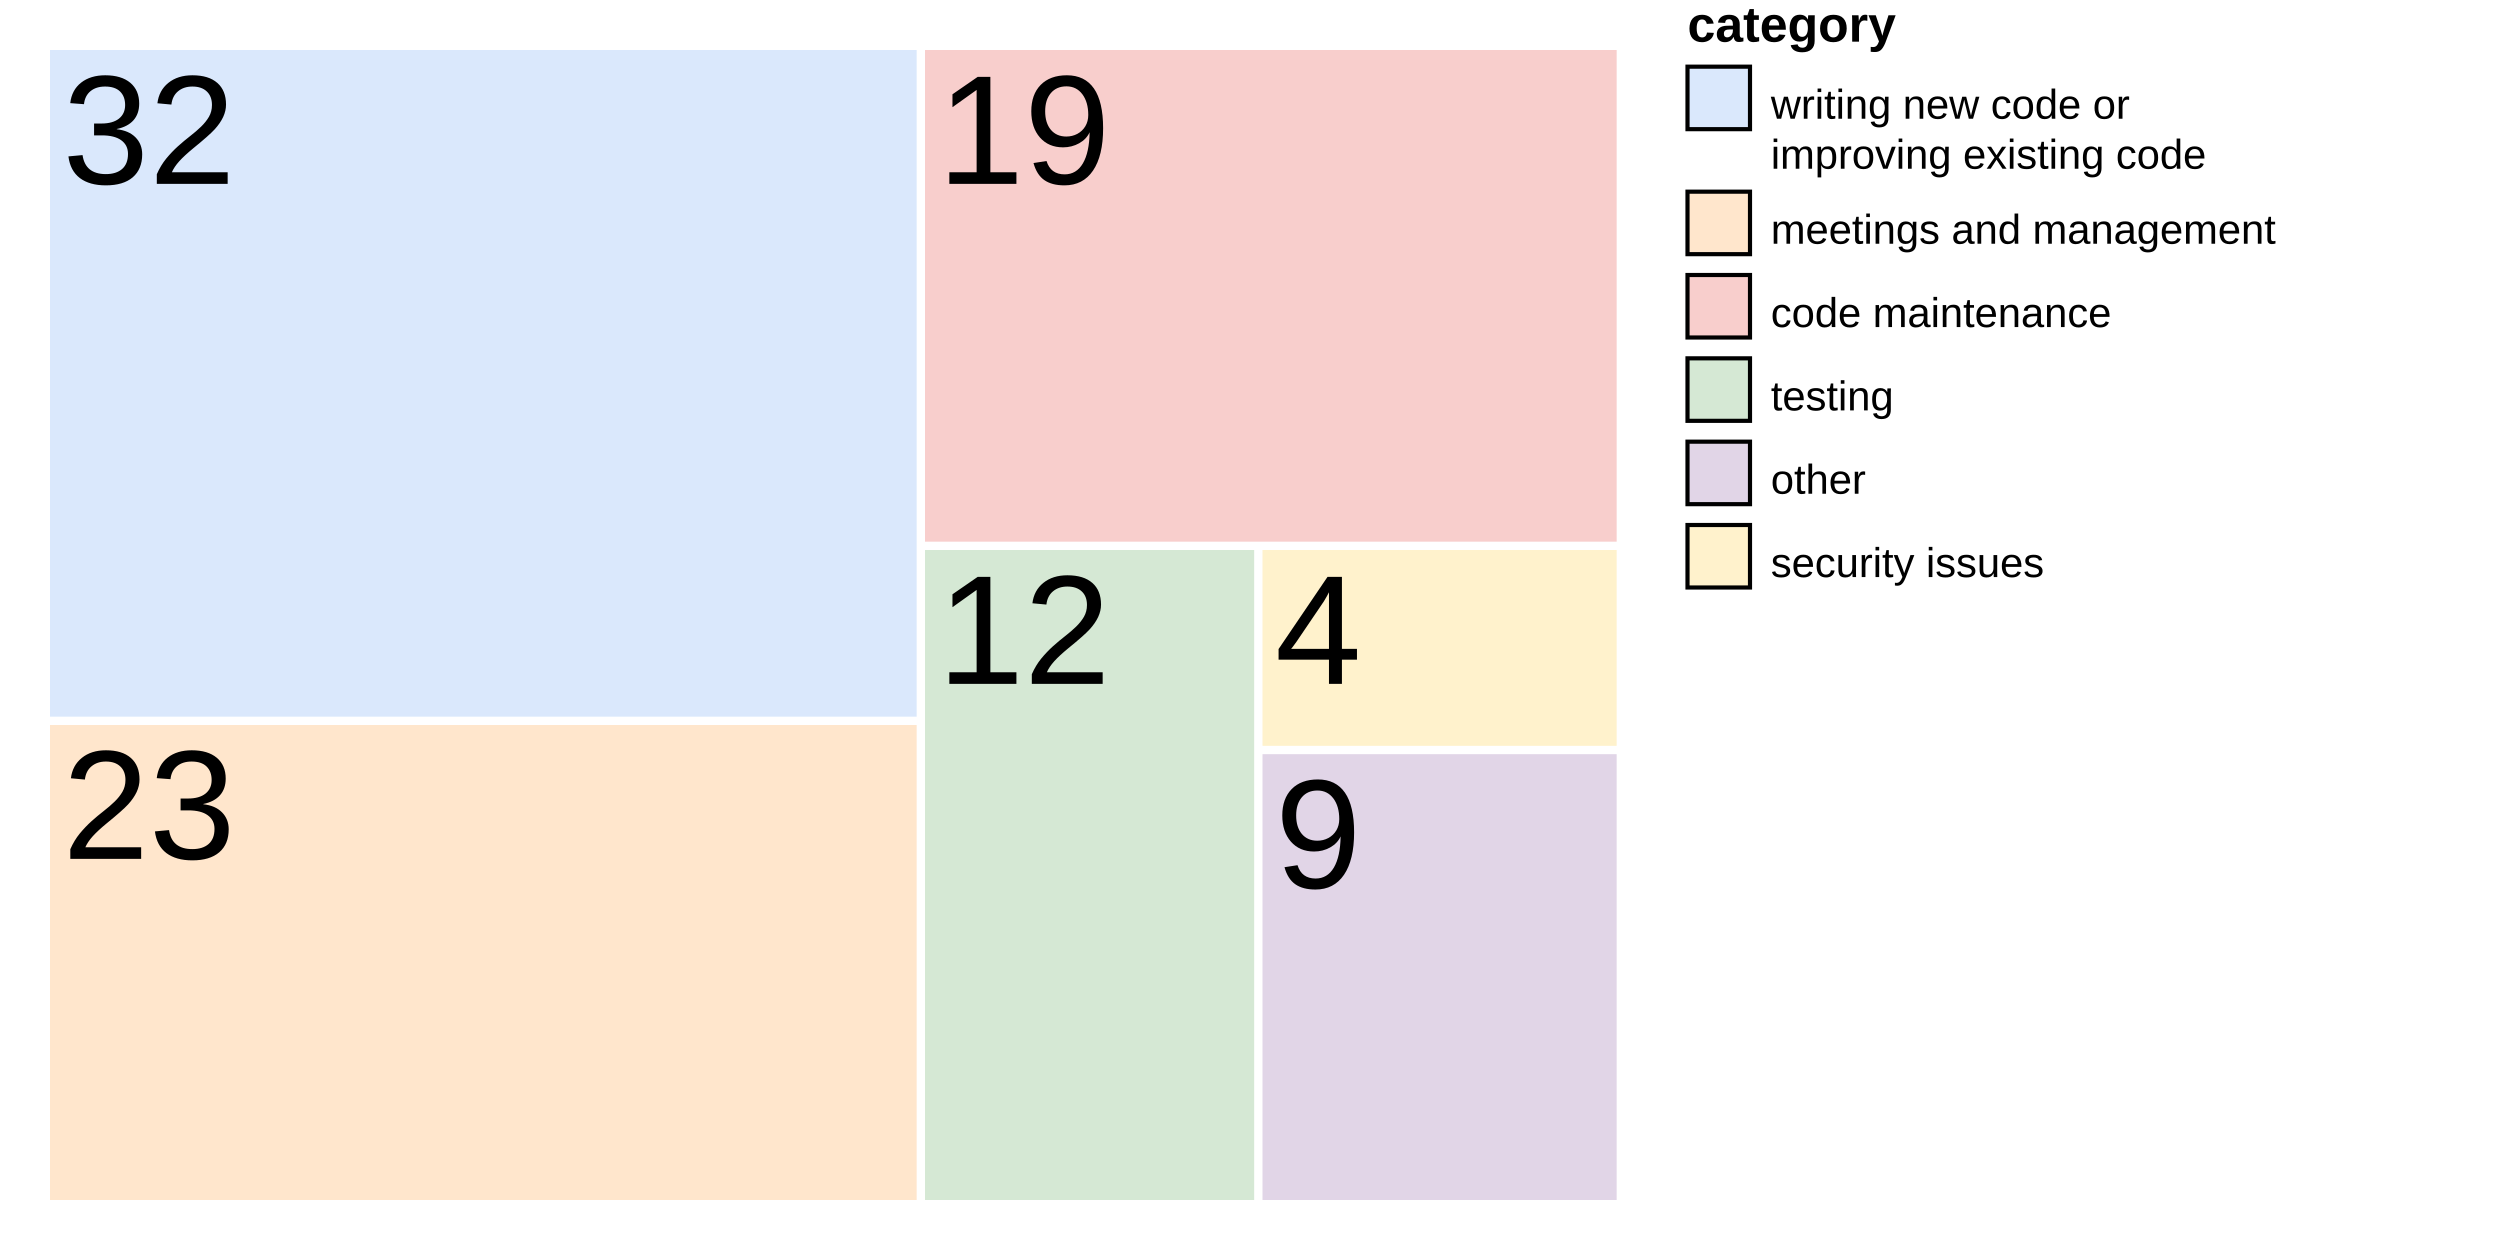
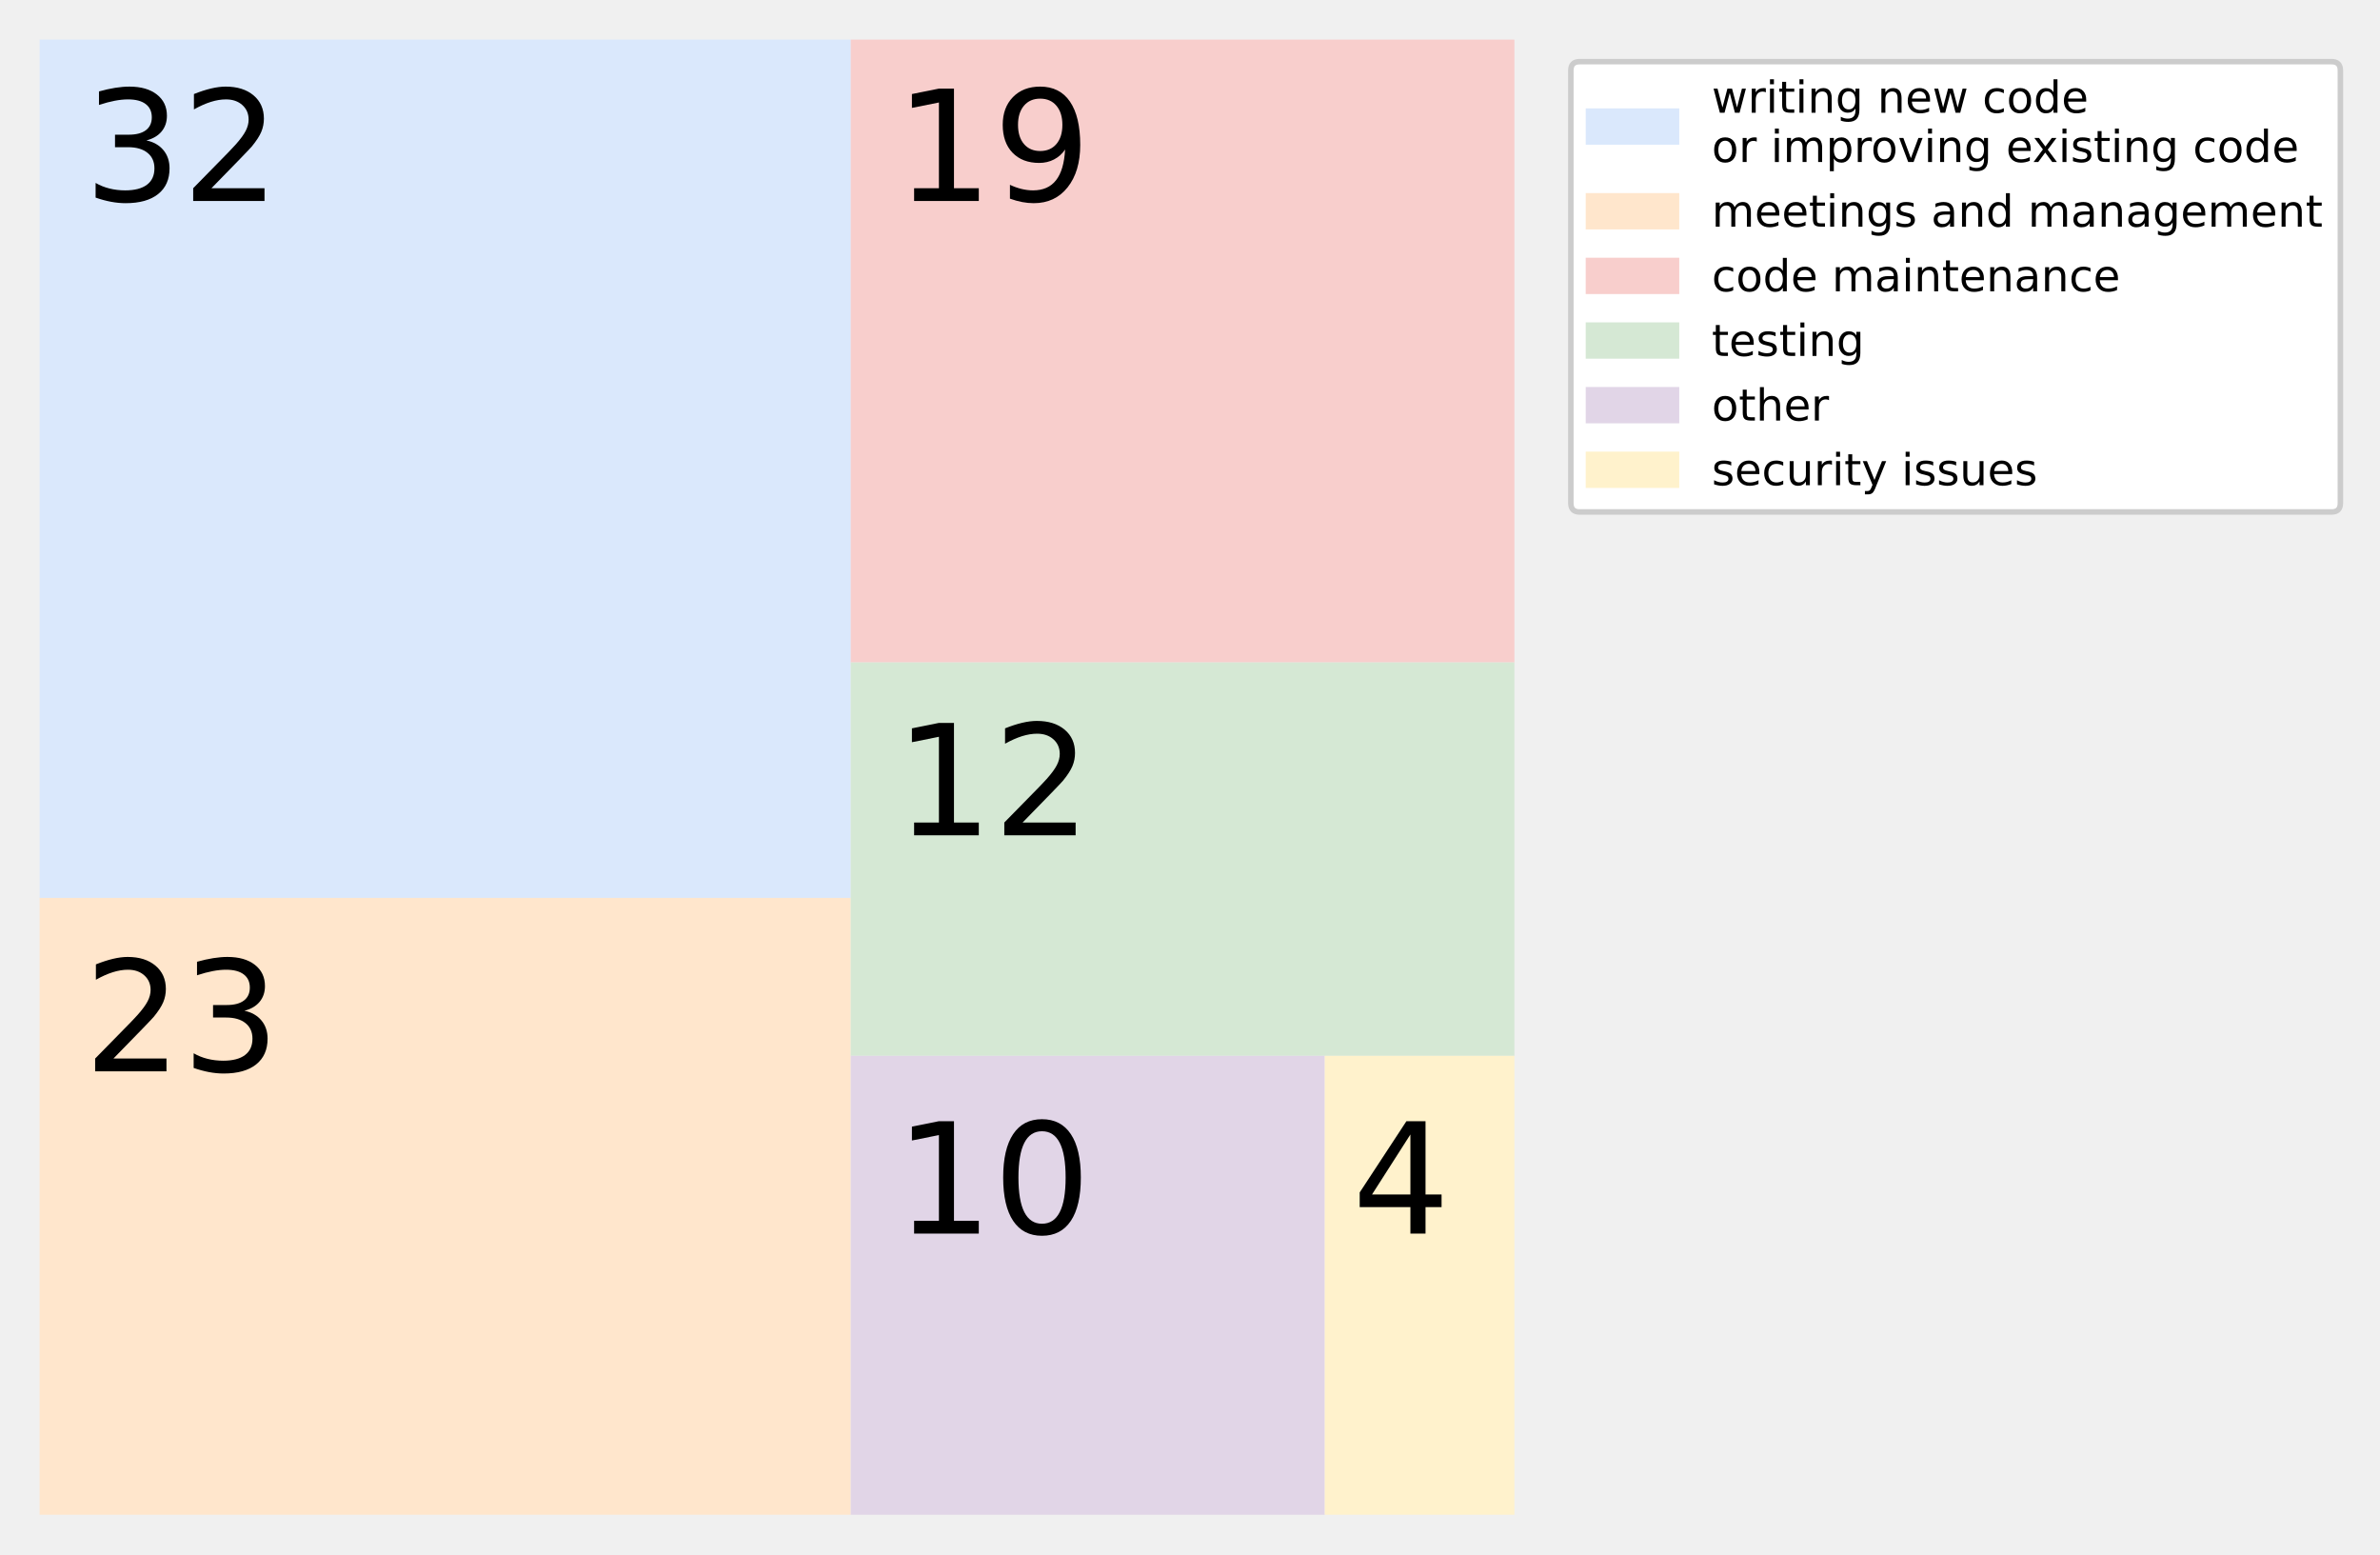
- <svg xmlns="http://www.w3.org/2000/svg" xmlns:xlink="http://www.w3.org/1999/xlink" width="600" height="300" version="1.1" id="svg16">
-   <defs id="defs16" />
-   <rect width="600" height="300" x="0" y="0" fill="#FFFFFF" id="background" />
-   <g transform="translate(10,10)" id="viz">
-     <g id="leaves">
-       <g transform="translate(2,2)" id="g1">
-         <rect id="path0" fill="rgb(94, 79, 162)" width="208" height="160" style="fill:#dae8fc;fill-opacity:1" />
-         <clipPath id="clip0">
-           <use xlink:href="#path0" id="use1" />
-         </clipPath>
-         <text clip-path="url(#clip0)" font-family="Arial, sans-serif" font-size="10" dominant-baseline="text-before-edge" class="txt" id="text1" style="font-size:37.333px">
-           <tspan x="3" y="0.2em" style="font-weight:normal;font-family:Arial, sans-serif;fill:#000000;font-size:37.333px" id="tspan1">32</tspan>
-         </text>
-       </g>
-       <g transform="translate(2,164)" id="g2">
-         <rect id="path1" fill="rgb(240, 112, 74)" width="208" height="114" style="fill:#ffe6cc;fill-opacity:1" />
-         <clipPath id="clip1">
-           <use xlink:href="#path1" id="use2" />
-         </clipPath>
-         <text clip-path="url(#clip1)" font-family="Arial, sans-serif" font-size="10" dominant-baseline="text-before-edge" class="txt" id="text2" style="font-size:37.333px">
-           <tspan x="3" y="0.2em" style="font-family:Arial, sans-serif;fill:black;font-weight:normal;font-size:37.333px" id="tspan2">23</tspan>
-         </text>
-       </g>
-       <g transform="translate(212,2)" id="g3">
-         <rect id="path2" fill="rgb(158, 1, 66)" width="166" height="118" style="fill:#f8cecc;fill-opacity:1" />
-         <clipPath id="clip2">
-           <use xlink:href="#path2" id="use3" />
-         </clipPath>
-         <text clip-path="url(#clip2)" font-family="Arial, sans-serif" font-size="10" dominant-baseline="text-before-edge" class="txt" id="text3" style="font-size:37.333px">
-           <tspan x="3" y="0.2em" style="font-family:Arial, sans-serif;fill:black;font-weight:normal;font-size:37.333px" id="tspan3">19</tspan>
-         </text>
-       </g>
-       <g transform="translate(212,122)" id="g4">
-         <rect id="path3" fill="rgb(105, 189, 169)" width="79" height="156" style="fill:#d5e8d4;fill-opacity:1" />
-         <clipPath id="clip3">
-           <use xlink:href="#path3" id="use4" />
-         </clipPath>
-         <text clip-path="url(#clip3)" font-family="Arial, sans-serif" font-size="10" dominant-baseline="text-before-edge" class="txt" id="text4" style="font-size:37.333px">
-           <tspan x="3" y="0.2em" style="font-family:Arial, sans-serif;fill:black;font-weight:normal;font-size:37.333px" id="tspan4">12</tspan>
-         </text>
-       </g>
-       <g transform="translate(293,122)" id="g5">
-         <rect id="path4" fill="rgb(224, 243, 161)" width="85" height="47" style="fill:#fff2cc;fill-opacity:1" />
-         <clipPath id="clip4">
-           <use xlink:href="#path4" id="use5" />
-         </clipPath>
-         <text clip-path="url(#clip4)" font-family="Arial, sans-serif" font-size="10" dominant-baseline="text-before-edge" class="txt" id="text5" style="font-size:37.333px">
-           <tspan x="3" y="0.2em" style="font-family:Arial, sans-serif;fill:black;font-weight:normal;font-size:37.333px" id="tspan5">4</tspan>
-         </text>
-       </g>
-       <g transform="translate(293,171)" id="g6">
-         <rect id="path5" fill="rgb(254, 221, 141)" width="85" height="107" style="fill:#e1d5e7;fill-opacity:1" />
-         <clipPath id="clip5">
-           <use xlink:href="#path5" id="use6" />
-         </clipPath>
-         <text clip-path="url(#clip5)" font-family="Arial, sans-serif" font-size="10" dominant-baseline="text-before-edge" class="txt" id="text6" style="font-size:37.333px">
-           <tspan x="3" y="0.2em" style="font-family:Arial, sans-serif;fill:black;font-weight:normal;font-size:37.333px" id="tspan6">9</tspan>
-         </text>
+ <svg xmlns="http://www.w3.org/2000/svg" xmlns:xlink="http://www.w3.org/1999/xlink" width="432.497pt" height="282.398pt" viewBox="0 0 432.497 282.398" version="1.1">
+   <defs>
+     <style type="text/css">*{stroke-linejoin: round; stroke-linecap: butt}</style>
+   </defs>
+   <g id="figure_1">
+     <g id="patch_1">
+       <path d="M 0 282.398  L 432.497 282.398  L 432.497 0  L 0 0  L 0 282.398  z " style="fill: none" />
+     </g>
+     <g id="axes_1">
+       <g id="patch_2">
+         <path d="M 7.2 7.2  L 154.599 7.2  L 154.599 163.126  L 7.2 163.126  z " clip-path="url(#pbd58f8a25a)" style="fill: #dae8fc" />
+       </g>
+       <g id="patch_3">
+         <path d="M 7.2 163.126  L 154.599 163.126  L 154.599 275.198  L 7.2 275.198  z " clip-path="url(#pbd58f8a25a)" style="fill: #ffe6cc" />
+       </g>
+       <g id="patch_4">
+         <path d="M 154.599 7.2  L 275.198 7.2  L 275.198 120.355  L 154.599 120.355  z " clip-path="url(#pbd58f8a25a)" style="fill: #f8cecc" />
+       </g>
+       <g id="patch_5">
+         <path d="M 154.599 120.355  L 275.198 120.355  L 275.198 191.821  L 154.599 191.821  z " clip-path="url(#pbd58f8a25a)" style="fill: #d5e8d4" />
+       </g>
+       <g id="patch_6">
+         <path d="M 154.599 191.821  L 240.741 191.821  L 240.741 275.198  L 154.599 275.198  z " clip-path="url(#pbd58f8a25a)" style="fill: #e1d5e7" />
+       </g>
+       <g id="patch_7">
+         <path d="M 240.741 191.821  L 275.198 191.821  L 275.198 275.198  L 240.741 275.198  z " clip-path="url(#pbd58f8a25a)" style="fill: #fff2cc" />
+       </g>
+       <g id="text_1">
+         <g transform="translate(15.23993 36.51556) scale(0.28 -0.28)">
+           <defs>
+             <path id="DejaVuSans-33" d="M 2597 2516  Q 3050 2419 3304 2112  Q 3559 1806 3559 1356  Q 3559 666 3084 287  Q 2609 -91 1734 -91  Q 1441 -91 1130 -33  Q 819 25 488 141  L 488 750  Q 750 597 1062 519  Q 1375 441 1716 441  Q 2309 441 2620 675  Q 2931 909 2931 1356  Q 2931 1769 2642 2001  Q 2353 2234 1838 2234  L 1294 2234  L 1294 2753  L 1863 2753  Q 2328 2753 2575 2939  Q 2822 3125 2822 3475  Q 2822 3834 2567 4026  Q 2313 4219 1838 4219  Q 1578 4219 1281 4162  Q 984 4106 628 3988  L 628 4550  Q 988 4650 1302 4700  Q 1616 4750 1894 4750  Q 2613 4750 3031 4423  Q 3450 4097 3450 3541  Q 3450 3153 3228 2886  Q 3006 2619 2597 2516  z " transform="scale(0.015625)" />
+             <path id="DejaVuSans-32" d="M 1228 531  L 3431 531  L 3431 0  L 469 0  L 469 531  Q 828 903 1448 1529  Q 2069 2156 2228 2338  Q 2531 2678 2651 2914  Q 2772 3150 2772 3378  Q 2772 3750 2511 3984  Q 2250 4219 1831 4219  Q 1534 4219 1204 4116  Q 875 4013 500 3803  L 500 4441  Q 881 4594 1212 4672  Q 1544 4750 1819 4750  Q 2544 4750 2975 4387  Q 3406 4025 3406 3419  Q 3406 3131 3298 2873  Q 3191 2616 2906 2266  Q 2828 2175 2409 1742  Q 1991 1309 1228 531  z " transform="scale(0.015625)" />
+           </defs>
+           <use xlink:href="#DejaVuSans-33" />
+           <use xlink:href="#DejaVuSans-32" transform="translate(63.62305 0)" />
+         </g>
+       </g>
+       <g id="text_2">
+         <g transform="translate(15.23993 194.6343) scale(0.28 -0.28)">
+           <use xlink:href="#DejaVuSans-32" />
+           <use xlink:href="#DejaVuSans-33" transform="translate(63.62305 0)" />
+         </g>
+       </g>
+       <g id="text_3">
+         <g transform="translate(162.6387 36.51556) scale(0.28 -0.28)">
+           <defs>
+             <path id="DejaVuSans-31" d="M 794 531  L 1825 531  L 1825 4091  L 703 3866  L 703 4441  L 1819 4666  L 2450 4666  L 2450 531  L 3481 531  L 3481 0  L 794 0  L 794 531  z " transform="scale(0.015625)" />
+             <path id="DejaVuSans-39" d="M 703 97  L 703 672  Q 941 559 1184 500  Q 1428 441 1663 441  Q 2288 441 2617 861  Q 2947 1281 2994 2138  Q 2813 1869 2534 1725  Q 2256 1581 1919 1581  Q 1219 1581 811 2004  Q 403 2428 403 3163  Q 403 3881 828 4315  Q 1253 4750 1959 4750  Q 2769 4750 3195 4129  Q 3622 3509 3622 2328  Q 3622 1225 3098 567  Q 2575 -91 1691 -91  Q 1453 -91 1209 -44  Q 966 3 703 97  z M 1959 2075  Q 2384 2075 2632 2365  Q 2881 2656 2881 3163  Q 2881 3666 2632 3958  Q 2384 4250 1959 4250  Q 1534 4250 1286 3958  Q 1038 3666 1038 3163  Q 1038 2656 1286 2365  Q 1534 2075 1959 2075  z " transform="scale(0.015625)" />
+           </defs>
+           <use xlink:href="#DejaVuSans-31" />
+           <use xlink:href="#DejaVuSans-39" transform="translate(63.62305 0)" />
+         </g>
+       </g>
+       <g id="text_4">
+         <g transform="translate(162.6387 151.7546) scale(0.28 -0.28)">
+           <use xlink:href="#DejaVuSans-31" />
+           <use xlink:href="#DejaVuSans-32" transform="translate(63.62305 0)" />
+         </g>
+       </g>
+       <g id="text_5">
+         <g transform="translate(162.6387 224.114) scale(0.28 -0.28)">
+           <defs>
+             <path id="DejaVuSans-30" d="M 2034 4250  Q 1547 4250 1301 3770  Q 1056 3291 1056 2328  Q 1056 1369 1301 889  Q 1547 409 2034 409  Q 2525 409 2770 889  Q 3016 1369 3016 2328  Q 3016 3291 2770 3770  Q 2525 4250 2034 4250  z M 2034 4750  Q 2819 4750 3233 4129  Q 3647 3509 3647 2328  Q 3647 1150 3233 529  Q 2819 -91 2034 -91  Q 1250 -91 836 529  Q 422 1150 422 2328  Q 422 3509 836 4129  Q 1250 4750 2034 4750  z " transform="scale(0.015625)" />
+           </defs>
+           <use xlink:href="#DejaVuSans-31" />
+           <use xlink:href="#DejaVuSans-30" transform="translate(63.62305 0)" />
+         </g>
+       </g>
+       <g id="text_6">
+         <g transform="translate(245.7181 224.114) scale(0.28 -0.28)">
+           <defs>
+             <path id="DejaVuSans-34" d="M 2419 4116  L 825 1625  L 2419 1625  L 2419 4116  z M 2253 4666  L 3047 4666  L 3047 1625  L 3713 1625  L 3713 1100  L 3047 1100  L 3047 0  L 2419 0  L 2419 1100  L 313 1100  L 313 1709  L 2253 4666  z " transform="scale(0.015625)" />
+           </defs>
+           <use xlink:href="#DejaVuSans-34" />
+         </g>
+       </g>
+       <g id="legend_1">
+         <g id="patch_8">
+           <path d="M 287.058 93.013  L 423.697 93.013  Q 425.297 93.013 425.297 91.413  L 425.297 12.8  Q 425.297 11.2 423.697 11.2  L 287.058 11.2  Q 285.458 11.2 285.458 12.8  L 285.458 91.413  Q 285.458 93.013 287.058 93.013  z " style="fill: #ffffff; stroke: #cccccc; stroke-linejoin: miter" />
+         </g>
+         <g id="patch_9">
+           <path d="M 288.658 25.79  L 304.658 25.79  L 304.658 20.19  L 288.658 20.19  z " style="fill: #dae8fc; stroke: #dae8fc; stroke-linejoin: miter" />
+         </g>
+         <g id="text_7">
+           <g transform="translate(311.0578 20.47875) scale(0.08 -0.08)">
+             <defs>
+               <path id="DejaVuSans-77" d="M 269 3500  L 844 3500  L 1563 769  L 2278 3500  L 2956 3500  L 3675 769  L 4391 3500  L 4966 3500  L 4050 0  L 3372 0  L 2619 2869  L 1863 0  L 1184 0  L 269 3500  z " transform="scale(0.015625)" />
+               <path id="DejaVuSans-72" d="M 2631 2963  Q 2534 3019 2420 3045  Q 2306 3072 2169 3072  Q 1681 3072 1420 2755  Q 1159 2438 1159 1844  L 1159 0  L 581 0  L 581 3500  L 1159 3500  L 1159 2956  Q 1341 3275 1631 3429  Q 1922 3584 2338 3584  Q 2397 3584 2469 3576  Q 2541 3569 2628 3553  L 2631 2963  z " transform="scale(0.015625)" />
+               <path id="DejaVuSans-69" d="M 603 3500  L 1178 3500  L 1178 0  L 603 0  L 603 3500  z M 603 4863  L 1178 4863  L 1178 4134  L 603 4134  L 603 4863  z " transform="scale(0.015625)" />
+               <path id="DejaVuSans-74" d="M 1172 4494  L 1172 3500  L 2356 3500  L 2356 3053  L 1172 3053  L 1172 1153  Q 1172 725 1289 603  Q 1406 481 1766 481  L 2356 481  L 2356 0  L 1766 0  Q 1100 0 847 248  Q 594 497 594 1153  L 594 3053  L 172 3053  L 172 3500  L 594 3500  L 594 4494  L 1172 4494  z " transform="scale(0.015625)" />
+               <path id="DejaVuSans-6e" d="M 3513 2113  L 3513 0  L 2938 0  L 2938 2094  Q 2938 2591 2744 2837  Q 2550 3084 2163 3084  Q 1697 3084 1428 2787  Q 1159 2491 1159 1978  L 1159 0  L 581 0  L 581 3500  L 1159 3500  L 1159 2956  Q 1366 3272 1645 3428  Q 1925 3584 2291 3584  Q 2894 3584 3203 3211  Q 3513 2838 3513 2113  z " transform="scale(0.015625)" />
+               <path id="DejaVuSans-67" d="M 2906 1791  Q 2906 2416 2648 2759  Q 2391 3103 1925 3103  Q 1463 3103 1205 2759  Q 947 2416 947 1791  Q 947 1169 1205 825  Q 1463 481 1925 481  Q 2391 481 2648 825  Q 2906 1169 2906 1791  z M 3481 434  Q 3481 -459 3084 -895  Q 2688 -1331 1869 -1331  Q 1566 -1331 1297 -1286  Q 1028 -1241 775 -1147  L 775 -588  Q 1028 -725 1275 -790  Q 1522 -856 1778 -856  Q 2344 -856 2625 -561  Q 2906 -266 2906 331  L 2906 616  Q 2728 306 2450 153  Q 2172 0 1784 0  Q 1141 0 747 490  Q 353 981 353 1791  Q 353 2603 747 3093  Q 1141 3584 1784 3584  Q 2172 3584 2450 3431  Q 2728 3278 2906 2969  L 2906 3500  L 3481 3500  L 3481 434  z " transform="scale(0.015625)" />
+               <path id="DejaVuSans-20" transform="scale(0.015625)" />
+               <path id="DejaVuSans-65" d="M 3597 1894  L 3597 1613  L 953 1613  Q 991 1019 1311 708  Q 1631 397 2203 397  Q 2534 397 2845 478  Q 3156 559 3463 722  L 3463 178  Q 3153 47 2828 -22  Q 2503 -91 2169 -91  Q 1331 -91 842 396  Q 353 884 353 1716  Q 353 2575 817 3079  Q 1281 3584 2069 3584  Q 2775 3584 3186 3129  Q 3597 2675 3597 1894  z M 3022 2063  Q 3016 2534 2758 2815  Q 2500 3097 2075 3097  Q 1594 3097 1305 2825  Q 1016 2553 972 2059  L 3022 2063  z " transform="scale(0.015625)" />
+               <path id="DejaVuSans-63" d="M 3122 3366  L 3122 2828  Q 2878 2963 2633 3030  Q 2388 3097 2138 3097  Q 1578 3097 1268 2742  Q 959 2388 959 1747  Q 959 1106 1268 751  Q 1578 397 2138 397  Q 2388 397 2633 464  Q 2878 531 3122 666  L 3122 134  Q 2881 22 2623 -34  Q 2366 -91 2075 -91  Q 1284 -91 818 406  Q 353 903 353 1747  Q 353 2603 823 3093  Q 1294 3584 2113 3584  Q 2378 3584 2631 3529  Q 2884 3475 3122 3366  z " transform="scale(0.015625)" />
+               <path id="DejaVuSans-6f" d="M 1959 3097  Q 1497 3097 1228 2736  Q 959 2375 959 1747  Q 959 1119 1226 758  Q 1494 397 1959 397  Q 2419 397 2687 759  Q 2956 1122 2956 1747  Q 2956 2369 2687 2733  Q 2419 3097 1959 3097  z M 1959 3584  Q 2709 3584 3137 3096  Q 3566 2609 3566 1747  Q 3566 888 3137 398  Q 2709 -91 1959 -91  Q 1206 -91 779 398  Q 353 888 353 1747  Q 353 2609 779 3096  Q 1206 3584 1959 3584  z " transform="scale(0.015625)" />
+               <path id="DejaVuSans-64" d="M 2906 2969  L 2906 4863  L 3481 4863  L 3481 0  L 2906 0  L 2906 525  Q 2725 213 2448 61  Q 2172 -91 1784 -91  Q 1150 -91 751 415  Q 353 922 353 1747  Q 353 2572 751 3078  Q 1150 3584 1784 3584  Q 2172 3584 2448 3432  Q 2725 3281 2906 2969  z M 947 1747  Q 947 1113 1208 752  Q 1469 391 1925 391  Q 2381 391 2643 752  Q 2906 1113 2906 1747  Q 2906 2381 2643 2742  Q 2381 3103 1925 3103  Q 1469 3103 1208 2742  Q 947 2381 947 1747  z " transform="scale(0.015625)" />
+             </defs>
+             <use xlink:href="#DejaVuSans-77" />
+             <use xlink:href="#DejaVuSans-72" transform="translate(81.78711 0)" />
+             <use xlink:href="#DejaVuSans-69" transform="translate(122.9004 0)" />
+             <use xlink:href="#DejaVuSans-74" transform="translate(150.6836 0)" />
+             <use xlink:href="#DejaVuSans-69" transform="translate(189.8926 0)" />
+             <use xlink:href="#DejaVuSans-6e" transform="translate(217.6758 0)" />
+             <use xlink:href="#DejaVuSans-67" transform="translate(281.0547 0)" />
+             <use xlink:href="#DejaVuSans-20" transform="translate(344.5312 0)" />
+             <use xlink:href="#DejaVuSans-6e" transform="translate(376.3184 0)" />
+             <use xlink:href="#DejaVuSans-65" transform="translate(439.6973 0)" />
+             <use xlink:href="#DejaVuSans-77" transform="translate(501.2207 0)" />
+             <use xlink:href="#DejaVuSans-20" transform="translate(583.0078 0)" />
+             <use xlink:href="#DejaVuSans-63" transform="translate(614.7949 0)" />
+             <use xlink:href="#DejaVuSans-6f" transform="translate(669.7754 0)" />
+             <use xlink:href="#DejaVuSans-64" transform="translate(730.957 0)" />
+             <use xlink:href="#DejaVuSans-65" transform="translate(794.4336 0)" />
+           </g>
+           <g transform="translate(311.0578 29.437) scale(0.08 -0.08)">
+             <defs>
+               <path id="DejaVuSans-6d" d="M 3328 2828  Q 3544 3216 3844 3400  Q 4144 3584 4550 3584  Q 5097 3584 5394 3201  Q 5691 2819 5691 2113  L 5691 0  L 5113 0  L 5113 2094  Q 5113 2597 4934 2840  Q 4756 3084 4391 3084  Q 3944 3084 3684 2787  Q 3425 2491 3425 1978  L 3425 0  L 2847 0  L 2847 2094  Q 2847 2600 2669 2842  Q 2491 3084 2119 3084  Q 1678 3084 1418 2786  Q 1159 2488 1159 1978  L 1159 0  L 581 0  L 581 3500  L 1159 3500  L 1159 2956  Q 1356 3278 1631 3431  Q 1906 3584 2284 3584  Q 2666 3584 2933 3390  Q 3200 3197 3328 2828  z " transform="scale(0.015625)" />
+               <path id="DejaVuSans-70" d="M 1159 525  L 1159 -1331  L 581 -1331  L 581 3500  L 1159 3500  L 1159 2969  Q 1341 3281 1617 3432  Q 1894 3584 2278 3584  Q 2916 3584 3314 3078  Q 3713 2572 3713 1747  Q 3713 922 3314 415  Q 2916 -91 2278 -91  Q 1894 -91 1617 61  Q 1341 213 1159 525  z M 3116 1747  Q 3116 2381 2855 2742  Q 2594 3103 2138 3103  Q 1681 3103 1420 2742  Q 1159 2381 1159 1747  Q 1159 1113 1420 752  Q 1681 391 2138 391  Q 2594 391 2855 752  Q 3116 1113 3116 1747  z " transform="scale(0.015625)" />
+               <path id="DejaVuSans-76" d="M 191 3500  L 800 3500  L 1894 563  L 2988 3500  L 3597 3500  L 2284 0  L 1503 0  L 191 3500  z " transform="scale(0.015625)" />
+               <path id="DejaVuSans-78" d="M 3513 3500  L 2247 1797  L 3578 0  L 2900 0  L 1881 1375  L 863 0  L 184 0  L 1544 1831  L 300 3500  L 978 3500  L 1906 2253  L 2834 3500  L 3513 3500  z " transform="scale(0.015625)" />
+               <path id="DejaVuSans-73" d="M 2834 3397  L 2834 2853  Q 2591 2978 2328 3040  Q 2066 3103 1784 3103  Q 1356 3103 1142 2972  Q 928 2841 928 2578  Q 928 2378 1081 2264  Q 1234 2150 1697 2047  L 1894 2003  Q 2506 1872 2764 1633  Q 3022 1394 3022 966  Q 3022 478 2636 193  Q 2250 -91 1575 -91  Q 1294 -91 989 -36  Q 684 19 347 128  L 347 722  Q 666 556 975 473  Q 1284 391 1588 391  Q 1994 391 2212 530  Q 2431 669 2431 922  Q 2431 1156 2273 1281  Q 2116 1406 1581 1522  L 1381 1569  Q 847 1681 609 1914  Q 372 2147 372 2553  Q 372 3047 722 3315  Q 1072 3584 1716 3584  Q 2034 3584 2315 3537  Q 2597 3491 2834 3397  z " transform="scale(0.015625)" />
+             </defs>
+             <use xlink:href="#DejaVuSans-6f" />
+             <use xlink:href="#DejaVuSans-72" transform="translate(61.18164 0)" />
+             <use xlink:href="#DejaVuSans-20" transform="translate(102.2949 0)" />
+             <use xlink:href="#DejaVuSans-69" transform="translate(134.082 0)" />
+             <use xlink:href="#DejaVuSans-6d" transform="translate(161.8652 0)" />
+             <use xlink:href="#DejaVuSans-70" transform="translate(259.2773 0)" />
+             <use xlink:href="#DejaVuSans-72" transform="translate(322.7539 0)" />
+             <use xlink:href="#DejaVuSans-6f" transform="translate(361.6172 0)" />
+             <use xlink:href="#DejaVuSans-76" transform="translate(422.7988 0)" />
+             <use xlink:href="#DejaVuSans-69" transform="translate(481.9785 0)" />
+             <use xlink:href="#DejaVuSans-6e" transform="translate(509.7617 0)" />
+             <use xlink:href="#DejaVuSans-67" transform="translate(573.1406 0)" />
+             <use xlink:href="#DejaVuSans-20" transform="translate(636.6172 0)" />
+             <use xlink:href="#DejaVuSans-65" transform="translate(668.4043 0)" />
+             <use xlink:href="#DejaVuSans-78" transform="translate(728.1777 0)" />
+             <use xlink:href="#DejaVuSans-69" transform="translate(787.3574 0)" />
+             <use xlink:href="#DejaVuSans-73" transform="translate(815.1406 0)" />
+             <use xlink:href="#DejaVuSans-74" transform="translate(867.2402 0)" />
+             <use xlink:href="#DejaVuSans-69" transform="translate(906.4492 0)" />
+             <use xlink:href="#DejaVuSans-6e" transform="translate(934.2324 0)" />
+             <use xlink:href="#DejaVuSans-67" transform="translate(997.6113 0)" />
+             <use xlink:href="#DejaVuSans-20" transform="translate(1061.088 0)" />
+             <use xlink:href="#DejaVuSans-63" transform="translate(1092.875 0)" />
+             <use xlink:href="#DejaVuSans-6f" transform="translate(1147.855 0)" />
+             <use xlink:href="#DejaVuSans-64" transform="translate(1209.037 0)" />
+             <use xlink:href="#DejaVuSans-65" transform="translate(1272.514 0)" />
+           </g>
+         </g>
+         <g id="patch_10">
+           <path d="M 288.658 41.179  L 304.658 41.179  L 304.658 35.58  L 288.658 35.58  z " style="fill: #ffe6cc; stroke: #ffe6cc; stroke-linejoin: miter" />
+         </g>
+         <g id="text_8">
+           <g transform="translate(311.0578 41.1795) scale(0.08 -0.08)">
+             <defs>
+               <path id="DejaVuSans-61" d="M 2194 1759  Q 1497 1759 1228 1600  Q 959 1441 959 1056  Q 959 750 1161 570  Q 1363 391 1709 391  Q 2188 391 2477 730  Q 2766 1069 2766 1631  L 2766 1759  L 2194 1759  z M 3341 1997  L 3341 0  L 2766 0  L 2766 531  Q 2569 213 2275 61  Q 1981 -91 1556 -91  Q 1019 -91 701 211  Q 384 513 384 1019  Q 384 1609 779 1909  Q 1175 2209 1959 2209  L 2766 2209  L 2766 2266  Q 2766 2663 2505 2880  Q 2244 3097 1772 3097  Q 1472 3097 1187 3025  Q 903 2953 641 2809  L 641 3341  Q 956 3463 1253 3523  Q 1550 3584 1831 3584  Q 2591 3584 2966 3190  Q 3341 2797 3341 1997  z " transform="scale(0.015625)" />
+             </defs>
+             <use xlink:href="#DejaVuSans-6d" />
+             <use xlink:href="#DejaVuSans-65" transform="translate(97.41211 0)" />
+             <use xlink:href="#DejaVuSans-65" transform="translate(158.9355 0)" />
+             <use xlink:href="#DejaVuSans-74" transform="translate(220.459 0)" />
+             <use xlink:href="#DejaVuSans-69" transform="translate(259.668 0)" />
+             <use xlink:href="#DejaVuSans-6e" transform="translate(287.4512 0)" />
+             <use xlink:href="#DejaVuSans-67" transform="translate(350.8301 0)" />
+             <use xlink:href="#DejaVuSans-73" transform="translate(414.3066 0)" />
+             <use xlink:href="#DejaVuSans-20" transform="translate(466.4062 0)" />
+             <use xlink:href="#DejaVuSans-61" transform="translate(498.1934 0)" />
+             <use xlink:href="#DejaVuSans-6e" transform="translate(559.4727 0)" />
+             <use xlink:href="#DejaVuSans-64" transform="translate(622.8516 0)" />
+             <use xlink:href="#DejaVuSans-20" transform="translate(686.3281 0)" />
+             <use xlink:href="#DejaVuSans-6d" transform="translate(718.1152 0)" />
+             <use xlink:href="#DejaVuSans-61" transform="translate(815.5273 0)" />
+             <use xlink:href="#DejaVuSans-6e" transform="translate(876.8066 0)" />
+             <use xlink:href="#DejaVuSans-61" transform="translate(940.1855 0)" />
+             <use xlink:href="#DejaVuSans-67" transform="translate(1001.465 0)" />
+             <use xlink:href="#DejaVuSans-65" transform="translate(1064.941 0)" />
+             <use xlink:href="#DejaVuSans-6d" transform="translate(1126.465 0)" />
+             <use xlink:href="#DejaVuSans-65" transform="translate(1223.877 0)" />
+             <use xlink:href="#DejaVuSans-6e" transform="translate(1285.4 0)" />
+             <use xlink:href="#DejaVuSans-74" transform="translate(1348.779 0)" />
+           </g>
+         </g>
+         <g id="patch_11">
+           <path d="M 288.658 52.922  L 304.658 52.922  L 304.658 47.322  L 288.658 47.322  z " style="fill: #f8cecc; stroke: #f8cecc; stroke-linejoin: miter" />
+         </g>
+         <g id="text_9">
+           <g transform="translate(311.0578 52.922) scale(0.08 -0.08)">
+             <use xlink:href="#DejaVuSans-63" />
+             <use xlink:href="#DejaVuSans-6f" transform="translate(54.98047 0)" />
+             <use xlink:href="#DejaVuSans-64" transform="translate(116.1621 0)" />
+             <use xlink:href="#DejaVuSans-65" transform="translate(179.6387 0)" />
+             <use xlink:href="#DejaVuSans-20" transform="translate(241.1621 0)" />
+             <use xlink:href="#DejaVuSans-6d" transform="translate(272.9492 0)" />
+             <use xlink:href="#DejaVuSans-61" transform="translate(370.3613 0)" />
+             <use xlink:href="#DejaVuSans-69" transform="translate(431.6406 0)" />
+             <use xlink:href="#DejaVuSans-6e" transform="translate(459.4238 0)" />
+             <use xlink:href="#DejaVuSans-74" transform="translate(522.8027 0)" />
+             <use xlink:href="#DejaVuSans-65" transform="translate(562.0117 0)" />
+             <use xlink:href="#DejaVuSans-6e" transform="translate(623.5352 0)" />
+             <use xlink:href="#DejaVuSans-61" transform="translate(686.9141 0)" />
+             <use xlink:href="#DejaVuSans-6e" transform="translate(748.1934 0)" />
+             <use xlink:href="#DejaVuSans-63" transform="translate(811.5723 0)" />
+             <use xlink:href="#DejaVuSans-65" transform="translate(866.5527 0)" />
+           </g>
+         </g>
+         <g id="patch_12">
+           <path d="M 288.658 64.665  L 304.658 64.665  L 304.658 59.065  L 288.658 59.065  z " style="fill: #d5e8d4; stroke: #d5e8d4; stroke-linejoin: miter" />
+         </g>
+         <g id="text_10">
+           <g transform="translate(311.0578 64.6645) scale(0.08 -0.08)">
+             <use xlink:href="#DejaVuSans-74" />
+             <use xlink:href="#DejaVuSans-65" transform="translate(39.20898 0)" />
+             <use xlink:href="#DejaVuSans-73" transform="translate(100.7324 0)" />
+             <use xlink:href="#DejaVuSans-74" transform="translate(152.832 0)" />
+             <use xlink:href="#DejaVuSans-69" transform="translate(192.041 0)" />
+             <use xlink:href="#DejaVuSans-6e" transform="translate(219.8242 0)" />
+             <use xlink:href="#DejaVuSans-67" transform="translate(283.2031 0)" />
+           </g>
+         </g>
+         <g id="patch_13">
+           <path d="M 288.658 76.407  L 304.658 76.407  L 304.658 70.807  L 288.658 70.807  z " style="fill: #e1d5e7; stroke: #e1d5e7; stroke-linejoin: miter" />
+         </g>
+         <g id="text_11">
+           <g transform="translate(311.0578 76.407) scale(0.08 -0.08)">
+             <defs>
+               <path id="DejaVuSans-68" d="M 3513 2113  L 3513 0  L 2938 0  L 2938 2094  Q 2938 2591 2744 2837  Q 2550 3084 2163 3084  Q 1697 3084 1428 2787  Q 1159 2491 1159 1978  L 1159 0  L 581 0  L 581 4863  L 1159 4863  L 1159 2956  Q 1366 3272 1645 3428  Q 1925 3584 2291 3584  Q 2894 3584 3203 3211  Q 3513 2838 3513 2113  z " transform="scale(0.015625)" />
+             </defs>
+             <use xlink:href="#DejaVuSans-6f" />
+             <use xlink:href="#DejaVuSans-74" transform="translate(61.18164 0)" />
+             <use xlink:href="#DejaVuSans-68" transform="translate(100.3906 0)" />
+             <use xlink:href="#DejaVuSans-65" transform="translate(163.7695 0)" />
+             <use xlink:href="#DejaVuSans-72" transform="translate(225.293 0)" />
+           </g>
+         </g>
+         <g id="patch_14">
+           <path d="M 288.658 88.15  L 304.658 88.15  L 304.658 82.549  L 288.658 82.549  z " style="fill: #fff2cc; stroke: #fff2cc; stroke-linejoin: miter" />
+         </g>
+         <g id="text_12">
+           <g transform="translate(311.0578 88.1495) scale(0.08 -0.08)">
+             <defs>
+               <path id="DejaVuSans-75" d="M 544 1381  L 544 3500  L 1119 3500  L 1119 1403  Q 1119 906 1312 657  Q 1506 409 1894 409  Q 2359 409 2629 706  Q 2900 1003 2900 1516  L 2900 3500  L 3475 3500  L 3475 0  L 2900 0  L 2900 538  Q 2691 219 2414 64  Q 2138 -91 1772 -91  Q 1169 -91 856 284  Q 544 659 544 1381  z M 1991 3584  L 1991 3584  z " transform="scale(0.015625)" />
+               <path id="DejaVuSans-79" d="M 2059 -325  Q 1816 -950 1584 -1140  Q 1353 -1331 966 -1331  L 506 -1331  L 506 -850  L 844 -850  Q 1081 -850 1212 -737  Q 1344 -625 1503 -206  L 1606 56  L 191 3500  L 800 3500  L 1894 763  L 2988 3500  L 3597 3500  L 2059 -325  z " transform="scale(0.015625)" />
+             </defs>
+             <use xlink:href="#DejaVuSans-73" />
+             <use xlink:href="#DejaVuSans-65" transform="translate(52.09961 0)" />
+             <use xlink:href="#DejaVuSans-63" transform="translate(113.623 0)" />
+             <use xlink:href="#DejaVuSans-75" transform="translate(168.6035 0)" />
+             <use xlink:href="#DejaVuSans-72" transform="translate(231.9824 0)" />
+             <use xlink:href="#DejaVuSans-69" transform="translate(273.0957 0)" />
+             <use xlink:href="#DejaVuSans-74" transform="translate(300.8789 0)" />
+             <use xlink:href="#DejaVuSans-79" transform="translate(340.0879 0)" />
+             <use xlink:href="#DejaVuSans-20" transform="translate(399.2676 0)" />
+             <use xlink:href="#DejaVuSans-69" transform="translate(431.0547 0)" />
+             <use xlink:href="#DejaVuSans-73" transform="translate(458.8379 0)" />
+             <use xlink:href="#DejaVuSans-73" transform="translate(510.9375 0)" />
+             <use xlink:href="#DejaVuSans-75" transform="translate(563.0371 0)" />
+             <use xlink:href="#DejaVuSans-65" transform="translate(626.416 0)" />
+             <use xlink:href="#DejaVuSans-73" transform="translate(687.9395 0)" />
+           </g>
+         </g>
      </g>
    </g>
  </g>
-   <g id="legend" transform="translate(400,10)">
-     <g transform="translate(5,0)" id="g16">
-       <g class="legendColor" transform="translate(0,0)" id="g15">
-         <g class="legendCells" transform="translate(0,15.83333)" id="g14">
-           <g class="cell" transform="translate(0,40.16667)" id="g7">
-             <rect class="swatch" height="15" width="15" style="fill:#f8cecc;fill-opacity:1;stroke:#000000;stroke-opacity:1" id="rect6" x="0" y="0" />
-             <text class="label" transform="translate(20,12.5)" font-family="Arial, sans-serif" font-size="10px" id="text7">
-               <tspan x="0" dy="0em" id="tspan7">code maintenance</tspan>
-             </text>
-           </g>
-           <g class="cell" transform="translate(0,20.16667)" id="g8">
-             <rect class="swatch" height="15" width="15" style="fill:#ffe6cc;fill-opacity:1;stroke:#000000;stroke-opacity:1" id="rect7" x="0" y="0" />
-             <text class="label" transform="translate(20,12.5)" font-family="Arial, sans-serif" font-size="10px" id="text8">
-               <tspan x="0" dy="0em" id="tspan8">meetings and management</tspan>
-             </text>
-           </g>
-           <g class="cell" transform="translate(4.1656961e-8,80.16667)" id="g9">
-             <rect class="swatch" height="15" width="15" style="fill:#e1d5e7;fill-opacity:1;stroke:#000000;stroke-opacity:1" id="rect8" x="0" y="0" />
-             <text class="label" transform="translate(20,12.5)" font-family="Arial, sans-serif" font-size="10px" id="text9">
-               <tspan x="0" dy="0em" id="tspan9">other</tspan>
-             </text>
-           </g>
-           <g class="cell" transform="translate(0,100.1667)" id="g10">
-             <rect class="swatch" height="15" width="15" style="fill:#fff2cc;fill-opacity:1;stroke:#000000;stroke-opacity:1" id="rect9" x="0" y="0" />
-             <text class="label" transform="translate(20,12.5)" font-family="Arial, sans-serif" font-size="10px" id="text10">
-               <tspan x="0" dy="0em" id="tspan10">security issues</tspan>
-             </text>
-           </g>
-           <g class="cell" transform="translate(0,60.16667)" id="g11">
-             <rect class="swatch" height="15" width="15" style="fill:#d5e8d4;fill-opacity:1;stroke:#000000;stroke-opacity:1" id="rect10" x="0" y="0" />
-             <text class="label" transform="translate(20,12.5)" font-family="Arial, sans-serif" font-size="10px" id="text11">
-               <tspan x="0" dy="0em" id="tspan11">testing</tspan>
-             </text>
-           </g>
-           <g class="cell" transform="translate(0,-9.833333)" id="g13">
-             <rect class="swatch" height="15" width="15" style="fill:#dae8fc;fill-opacity:1;stroke:#000000;stroke-opacity:1" id="rect11" x="0" y="0" />
-             <text class="label" transform="translate(20,12.5)" font-family="Arial, sans-serif" font-size="10px" id="text13">
-               <tspan x="0" dy="0em" id="tspan12">writing new code or</tspan>
-               <tspan x="0" dy="1.2em" id="tspan13">improving existing code</tspan>
-             </text>
-           </g>
-         </g>
-         <text class="legendTitle" font-family="&quot;Arial&quot;, sans-serif" font-size="12px" font-weight="bold" id="text14">
-           <tspan x="0" dy="0em" id="tspan14">category</tspan>
-         </text>
-       </g>
-     </g>
-   </g>
+   <defs>
+     <clipPath id="pbd58f8a25a">
+       <rect x="7.2" y="7.2" width="267.998" height="267.998" />
+     </clipPath>
+   </defs>
</svg>
